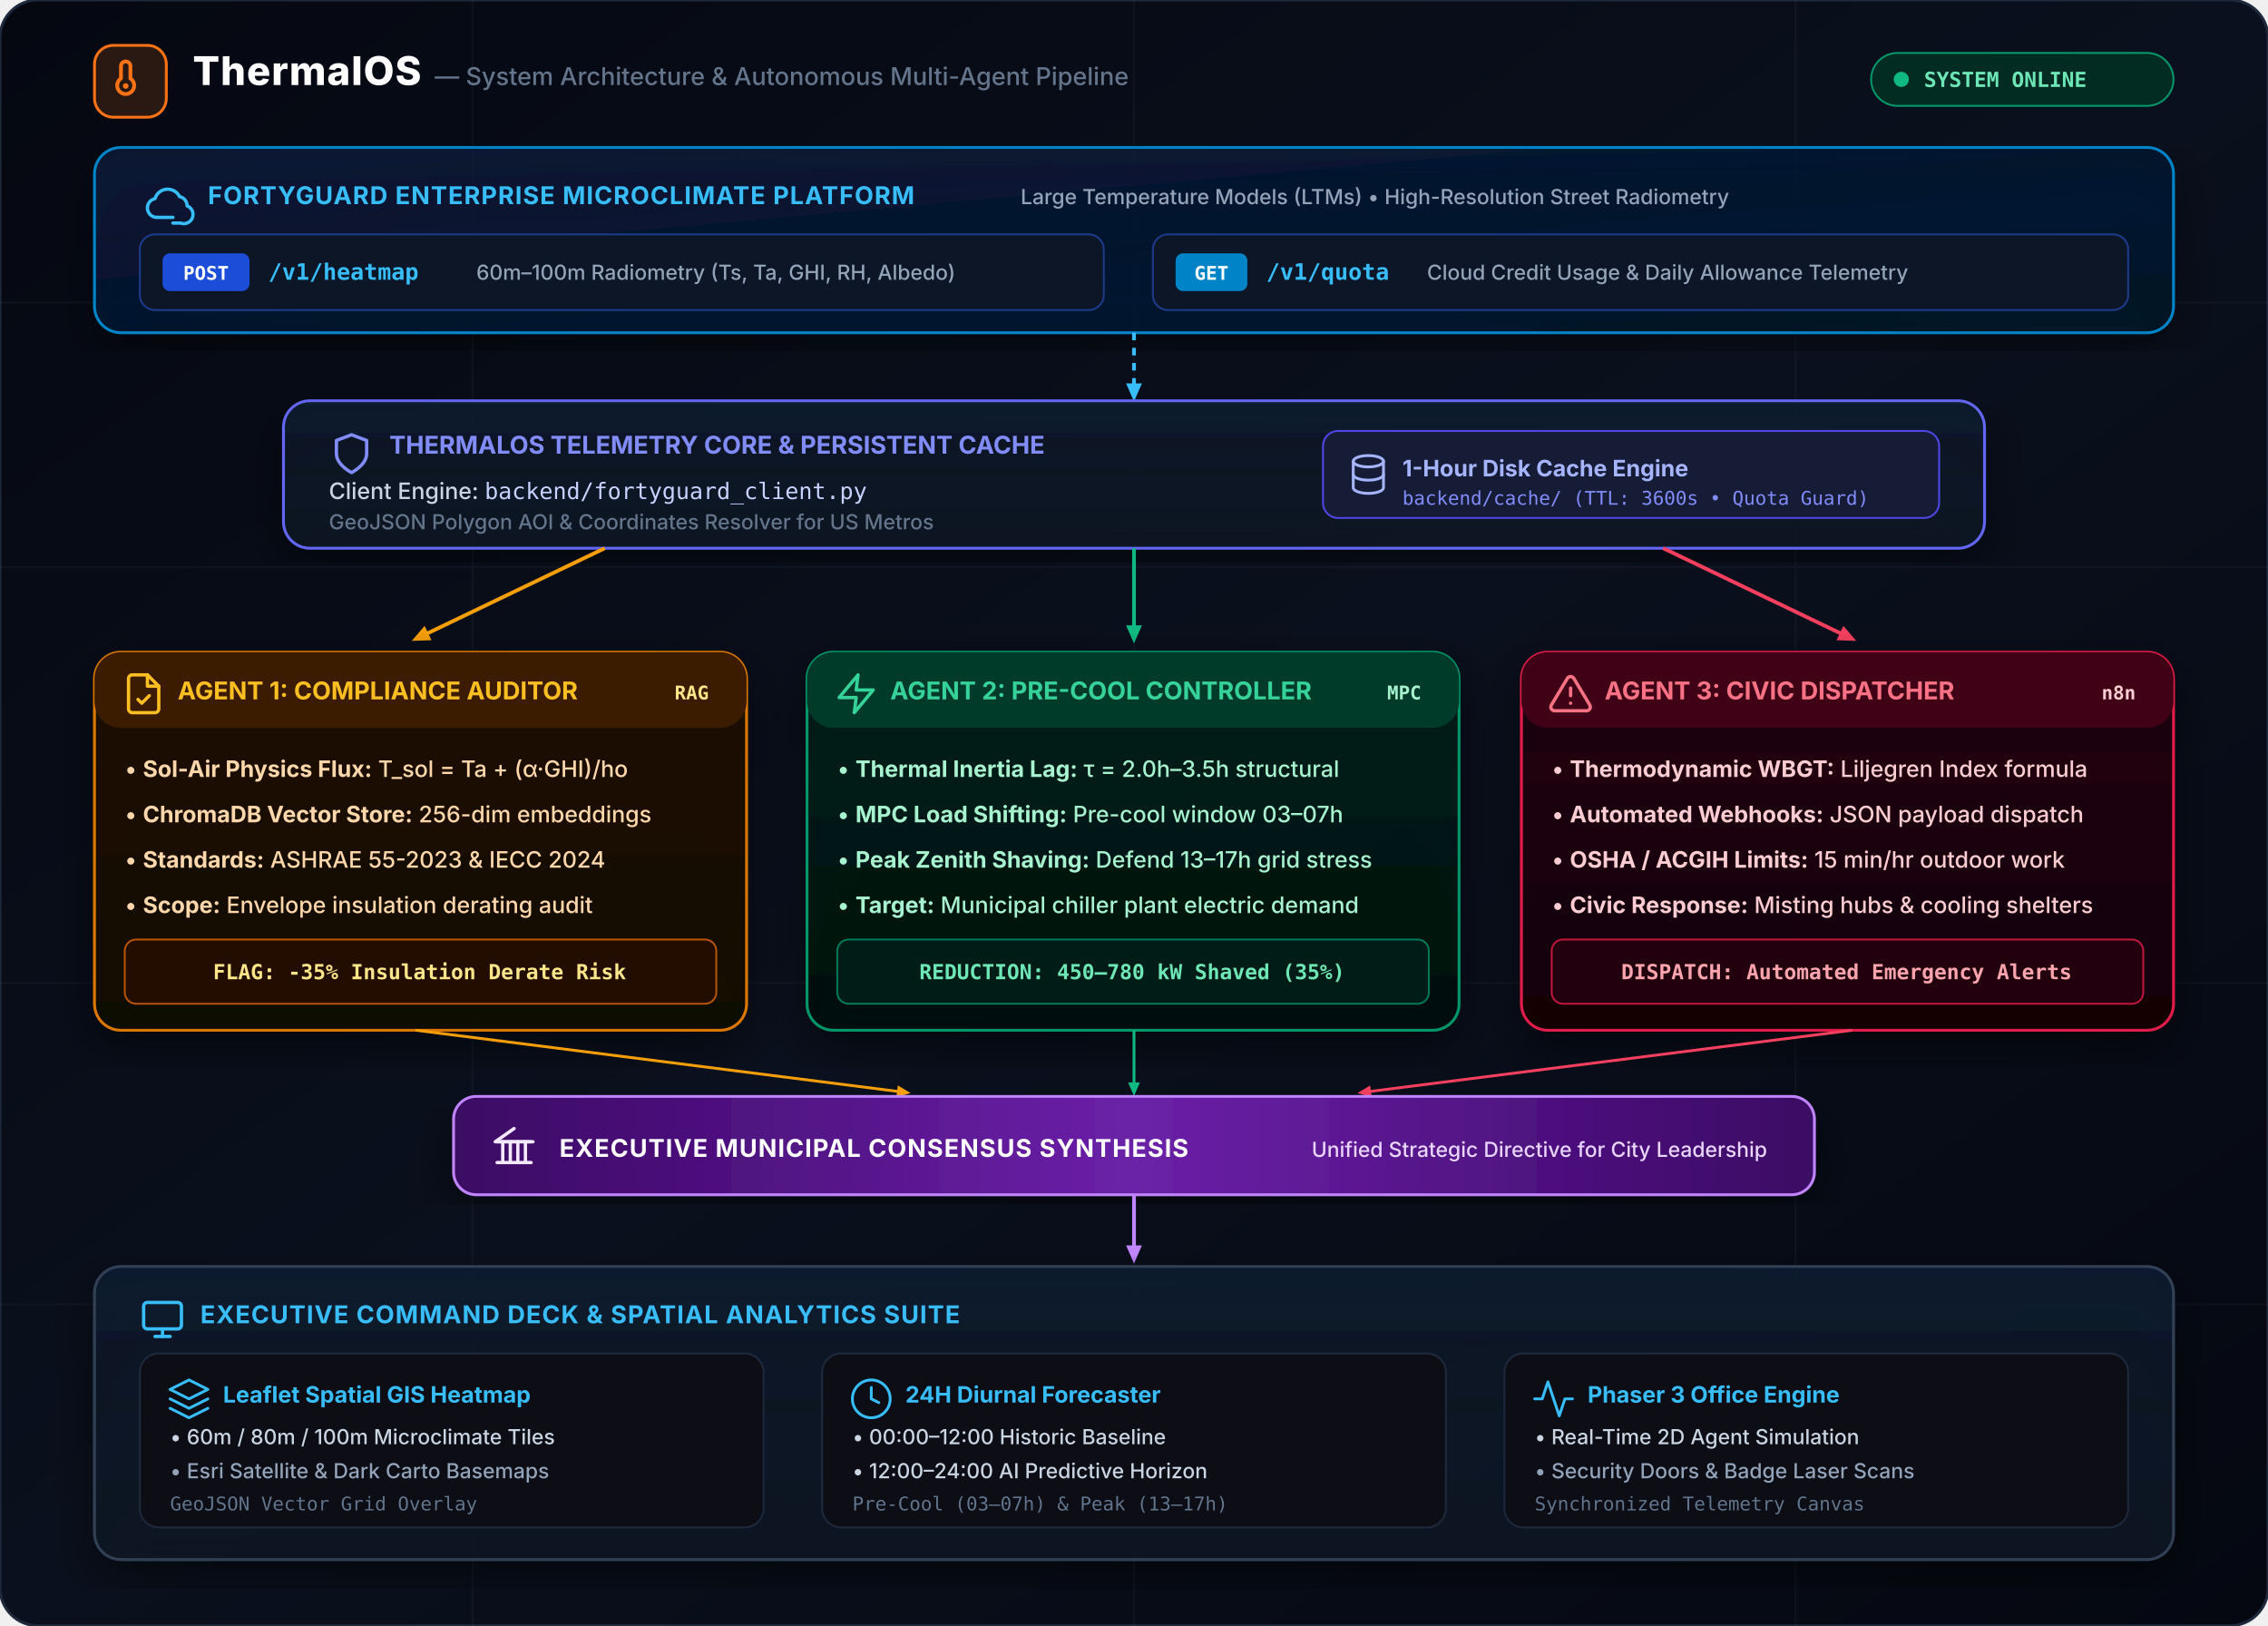
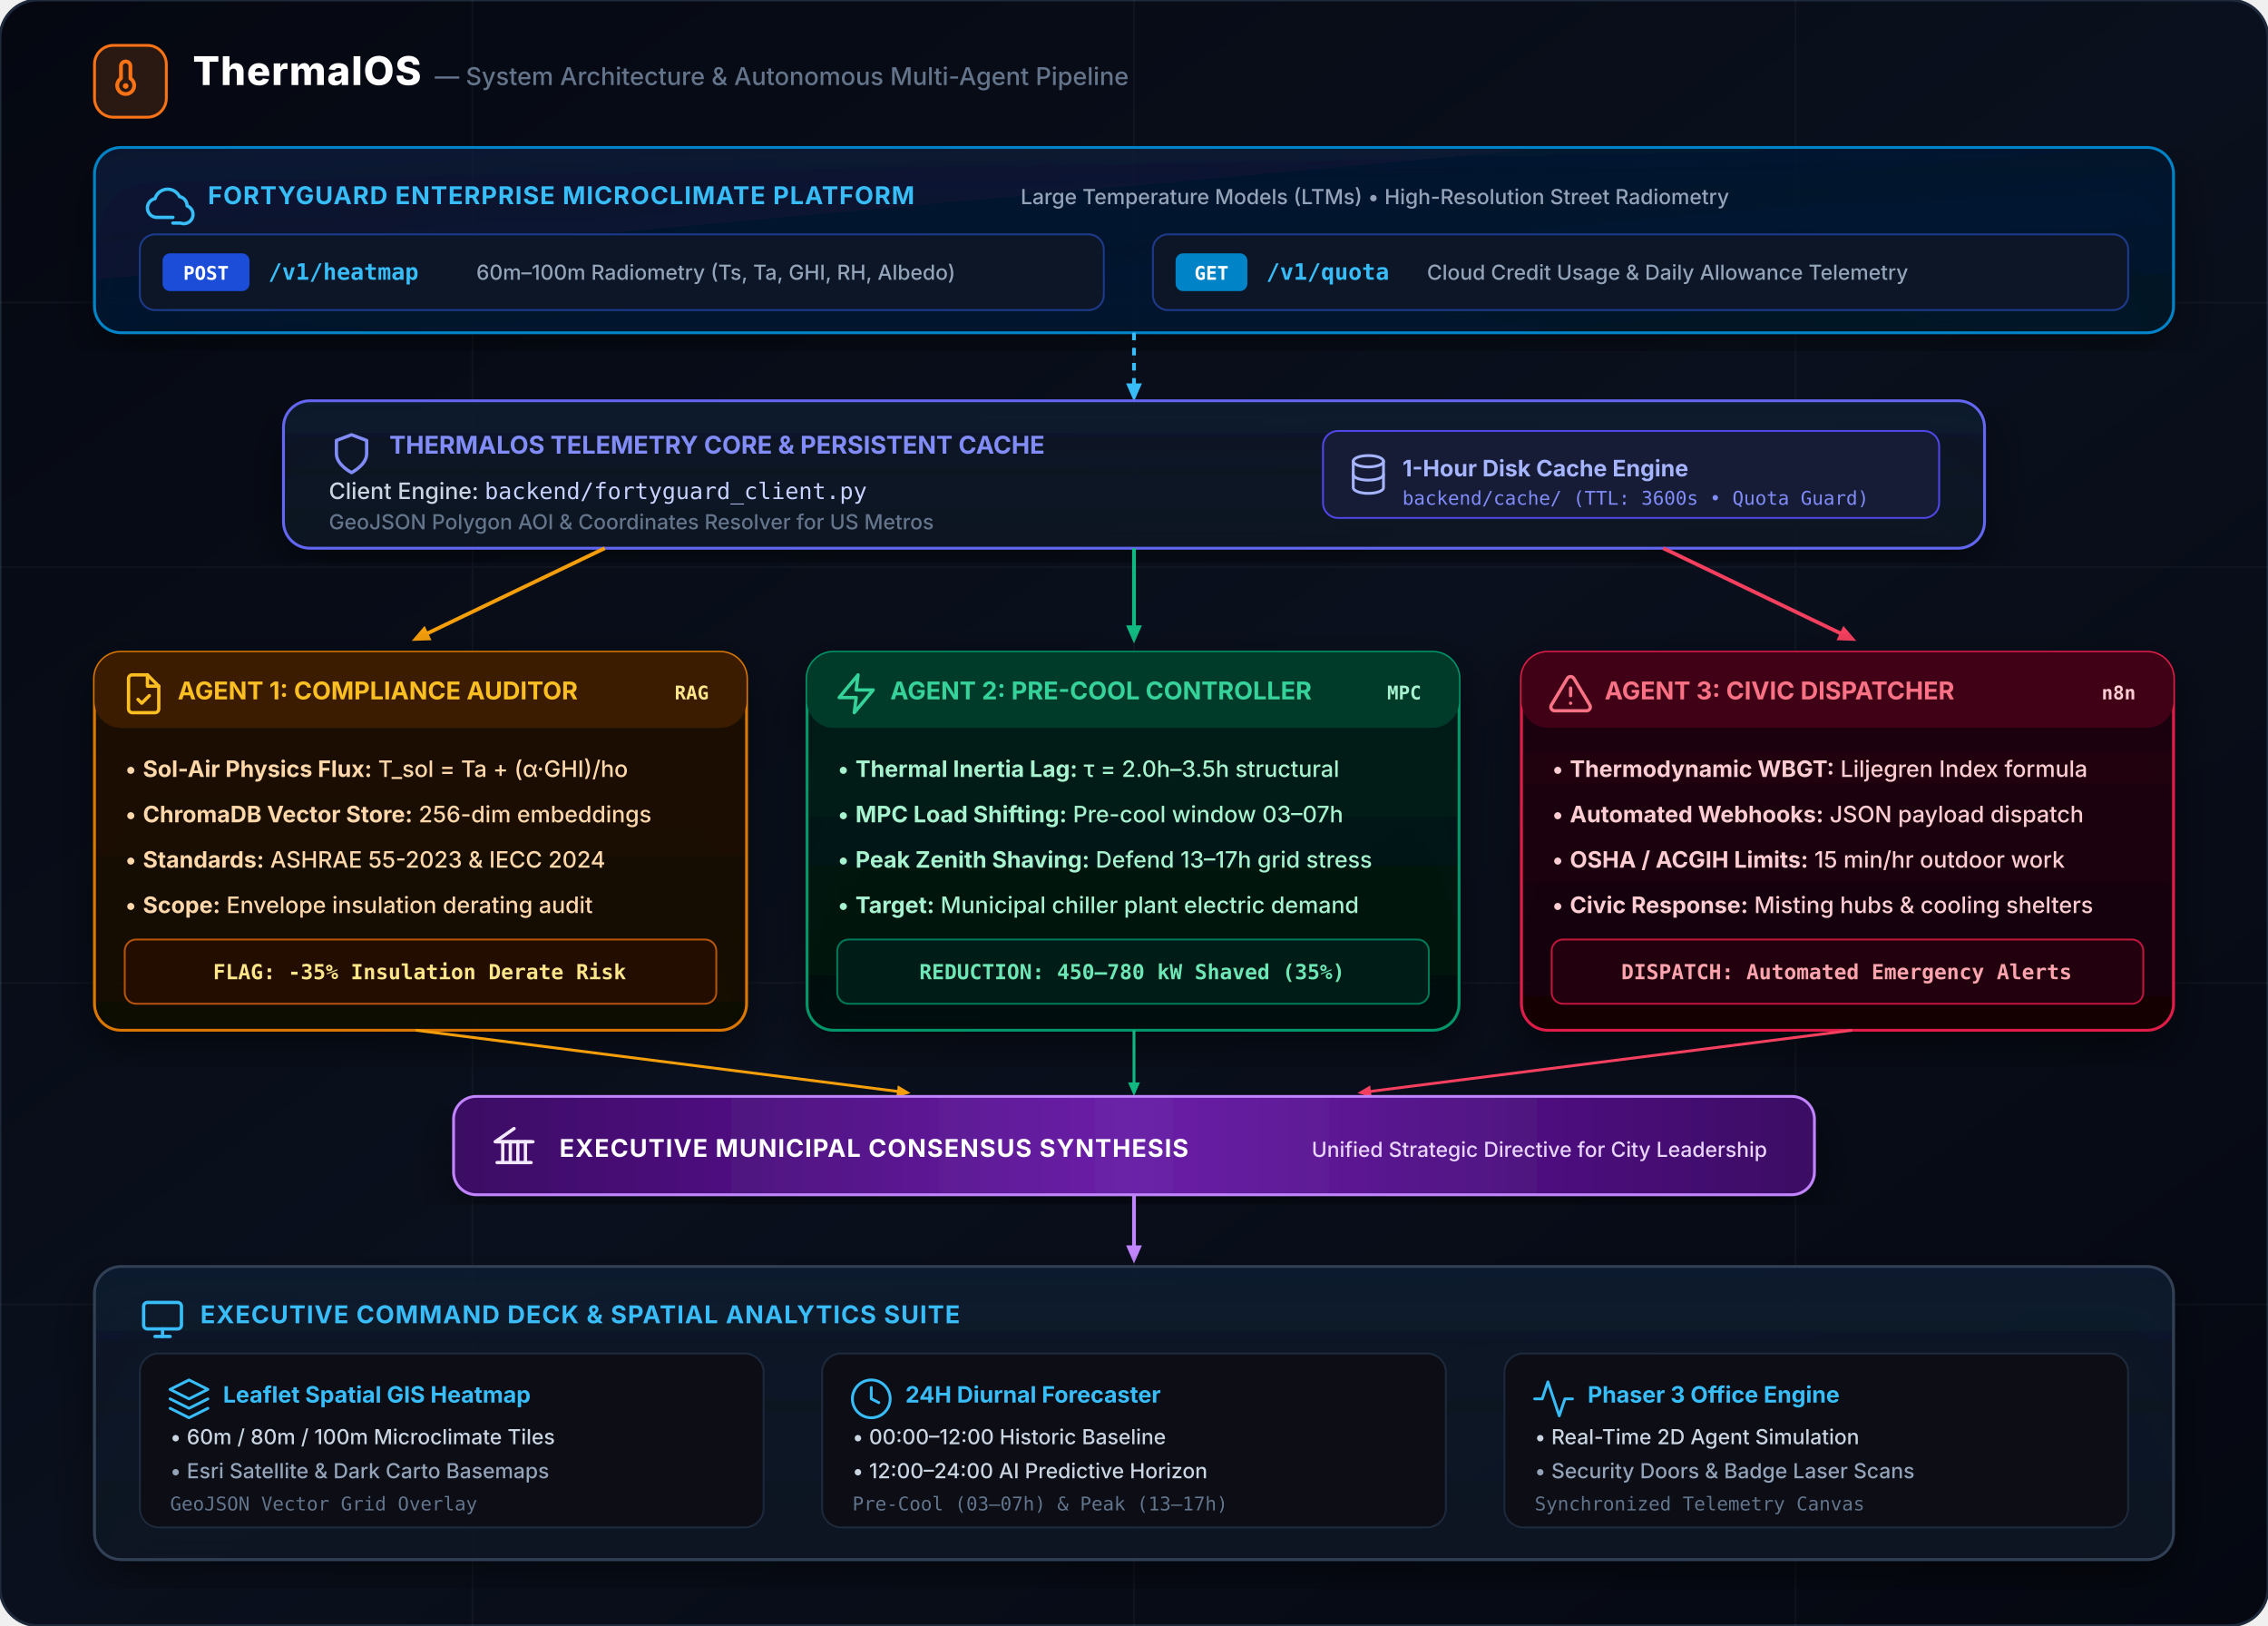
<svg xmlns="http://www.w3.org/2000/svg" viewBox="0 0 1200 860" width="100%" height="100%">
  <defs>
    <linearGradient id="bgGrad" x1="0%" y1="0%" x2="100%" y2="100%">
      <stop offset="0%" stop-color="#050811" />
      <stop offset="50%" stop-color="#0a101d" />
      <stop offset="100%" stop-color="#050811" />
    </linearGradient>
    <linearGradient id="cardDark" x1="0%" y1="0%" x2="0%" y2="100%">
      <stop offset="0%" stop-color="#111c30" stop-opacity="0.85" />
      <stop offset="100%" stop-color="#0a1220" stop-opacity="0.95" />
    </linearGradient>
    <linearGradient id="cloudCard" x1="0%" y1="0%" x2="100%" y2="100%">
      <stop offset="0%" stop-color="#08203e" stop-opacity="0.7" />
      <stop offset="100%" stop-color="#051329" stop-opacity="0.9" />
    </linearGradient>
    <linearGradient id="agent1Card" x1="0%" y1="0%" x2="0%" y2="100%">
      <stop offset="0%" stop-color="#241402" stop-opacity="0.85" />
      <stop offset="100%" stop-color="#100801" stop-opacity="0.95" />
    </linearGradient>
    <linearGradient id="agent2Card" x1="0%" y1="0%" x2="0%" y2="100%">
      <stop offset="0%" stop-color="#022119" stop-opacity="0.85" />
      <stop offset="100%" stop-color="#010f0b" stop-opacity="0.95" />
    </linearGradient>
    <linearGradient id="agent3Card" x1="0%" y1="0%" x2="0%" y2="100%">
      <stop offset="0%" stop-color="#260610" stop-opacity="0.85" />
      <stop offset="100%" stop-color="#120106" stop-opacity="0.95" />
    </linearGradient>
    <linearGradient id="synthesisGrad" x1="0%" y1="0%" x2="100%" y2="0%">
      <stop offset="0%" stop-color="#3b0764" />
      <stop offset="50%" stop-color="#6b21a8" />
      <stop offset="100%" stop-color="#3b0764" />
    </linearGradient>
    <filter id="cardShadow" x="-10%" y="-10%" width="120%" height="120%">
      <feDropShadow dx="0" dy="10" stdDeviation="12" flood-color="#000000" flood-opacity="0.5" />
    </filter>
    <marker id="arrCyan" viewBox="0 0 10 10" refX="6" refY="5" markerWidth="6" markerHeight="6" orient="auto-start-reverse">
      <path d="M 0 1.5 L 8 5 L 0 8.5 z" fill="#38bdf8" />
    </marker>
    <marker id="arrAmber" viewBox="0 0 10 10" refX="6" refY="5" markerWidth="6" markerHeight="6" orient="auto-start-reverse">
      <path d="M 0 1.5 L 8 5 L 0 8.5 z" fill="#f59e0b" />
    </marker>
    <marker id="arrGreen" viewBox="0 0 10 10" refX="6" refY="5" markerWidth="6" markerHeight="6" orient="auto-start-reverse">
      <path d="M 0 1.5 L 8 5 L 0 8.5 z" fill="#10b981" />
    </marker>
    <marker id="arrRose" viewBox="0 0 10 10" refX="6" refY="5" markerWidth="6" markerHeight="6" orient="auto-start-reverse">
      <path d="M 0 1.5 L 8 5 L 0 8.5 z" fill="#f43f5e" />
    </marker>
    <marker id="arrPurple" viewBox="0 0 10 10" refX="6" refY="5" markerWidth="6" markerHeight="6" orient="auto-start-reverse">
      <path d="M 0 1.5 L 8 5 L 0 8.5 z" fill="#c084fc" />
    </marker>
  </defs>
  <style>
    .font-brand { font-family: -apple-system, BlinkMacSystemFont, 'Inter', 'Segoe UI', sans-serif; font-weight: 800; }
    .font-head { font-family: -apple-system, BlinkMacSystemFont, 'Inter', 'Segoe UI', sans-serif; font-weight: 700; }
    .font-sub { font-family: -apple-system, BlinkMacSystemFont, 'Inter', 'Segoe UI', sans-serif; font-weight: 500; }
    .font-mono { font-family: 'SF Mono', 'Fira Code', 'Consolas', monospace; }
  </style>
  <rect width="1200" height="860" rx="20" fill="url(#bgGrad)" stroke="#1e293b" stroke-width="1.5" />
  <g opacity="0.035" stroke="#ffffff" stroke-width="1">
    <line x1="0" y1="160" x2="1200" y2="160" />
    <line x1="0" y1="300" x2="1200" y2="300" />
    <line x1="0" y1="520" x2="1200" y2="520" />
    <line x1="0" y1="690" x2="1200" y2="690" />
    <line x1="250" y1="0" x2="250" y2="860" />
    <line x1="600" y1="0" x2="600" y2="860" />
    <line x1="950" y1="0" x2="950" y2="860" />
  </g>
  <g transform="translate(50, 24)">
    <rect x="0" y="0" width="38" height="38" rx="10" fill="#f97316" fill-opacity="0.15" stroke="#f97316" stroke-width="1.5" />
    <g transform="translate(11, 8)" stroke="#f97316" stroke-width="2" fill="none" stroke-linecap="round" stroke-linejoin="round">
      <path d="M 8 9.5 V 3 a 2.5 2.5 0 0 0 -5 0 v 6.5 a 4.5 4.5 0 1 0 5 0 Z" />
      <circle cx="5.5" cy="13.5" r="1.5" fill="#f97316" stroke="none" />
    </g>
    <text x="52" y="21" class="font-brand" font-size="21" fill="#ffffff" letter-spacing="0.5">ThermalOS</text>
    <text x="180" y="21" class="font-sub" font-size="13" fill="#64748b">— System Architecture &amp; Autonomous Multi-Agent Pipeline</text>
-     <rect x="940" y="4" width="160" height="28" rx="14" fill="#022c22" stroke="#059669" stroke-width="1" />
-     <circle cx="956" cy="18" r="4" fill="#10b981" />
-     <text x="968" y="22" class="font-mono" font-size="11" font-weight="bold" fill="#6ee7b7">SYSTEM ONLINE</text>
  </g>
  <g transform="translate(50, 78)" filter="url(#cardShadow)">
    <rect width="1100" height="98" rx="14" fill="url(#cloudCard)" stroke="#0284c7" stroke-width="1.5" />
    <g transform="translate(24, 18)" stroke="#38bdf8" stroke-width="1.75" fill="none" stroke-linecap="round" stroke-linejoin="round">
      <path d="M 17.5 19 H 9 a 5 5 0 0 1 -1 -9.9 A 7 7 0 0 1 21 8 a 5 5 0 0 1 4 4.9 A 4.5 4.5 0 0 1 21.5 22 H 17.5" />
    </g>
    <text x="60" y="30" class="font-head" font-size="13" fill="#38bdf8" letter-spacing="0.5">FORTYGUARD ENTERPRISE MICROCLIMATE PLATFORM</text>
    <text x="490" y="30" class="font-sub" font-size="11" fill="#94a3b8">Large Temperature Models (LTMs) • High-Resolution Street Radiometry</text>
    <g transform="translate(24, 46)">
      <rect width="510" height="40" rx="8" fill="#071527" stroke="#1e3a8a" stroke-width="1" />
      <rect x="12" y="10" width="46" height="20" rx="4" fill="#1d4ed8" />
      <text x="35" y="24" text-anchor="middle" class="font-mono" font-size="10" font-weight="bold" fill="#ffffff">POST</text>
      <text x="68" y="24" class="font-mono" font-size="12" font-weight="bold" fill="#38bdf8">/v1/heatmap</text>
      <text x="178" y="24" class="font-sub" font-size="11" fill="#94a3b8">60m–100m Radiometry (Ts, Ta, GHI, RH, Albedo)</text>
    </g>
    <g transform="translate(560, 46)">
      <rect width="516" height="40" rx="8" fill="#071527" stroke="#1e3a8a" stroke-width="1" />
      <rect x="12" y="10" width="38" height="20" rx="4" fill="#0284c7" />
      <text x="31" y="24" text-anchor="middle" class="font-mono" font-size="10" font-weight="bold" fill="#ffffff">GET</text>
      <text x="60" y="24" class="font-mono" font-size="12" font-weight="bold" fill="#38bdf8">/v1/quota</text>
      <text x="145" y="24" class="font-sub" font-size="11" fill="#94a3b8">Cloud Credit Usage &amp; Daily Allowance Telemetry</text>
    </g>
  </g>
  <path d="M 600 176 L 600 210" stroke="#38bdf8" stroke-width="2" stroke-dasharray="4,4" marker-end="url(#arrCyan)" />
  <g transform="translate(150, 212)" filter="url(#cardShadow)">
    <rect width="900" height="78" rx="14" fill="url(#cardDark)" stroke="#6366f1" stroke-width="1.5" />
    <g transform="translate(24, 16)" stroke="#818cf8" stroke-width="1.75" fill="none" stroke-linecap="round" stroke-linejoin="round">
      <path d="M 12 22 s 8 -4 8 -10 V 5 l -8 -3 l -8 3 v 7 c 0 6 8 10 8 10 z" />
    </g>
    <text x="56" y="28" class="font-head" font-size="13" fill="#818cf8">THERMALOS TELEMETRY CORE &amp; PERSISTENT CACHE</text>
    <text x="24" y="52" class="font-sub" font-size="12" fill="#cbd5e1">Client Engine: <tspan class="font-mono" fill="#c7d2fe">backend/fortyguard_client.py</tspan>
    </text>
    <text x="24" y="68" class="font-sub" font-size="11" fill="#64748b">GeoJSON Polygon AOI &amp; Coordinates Resolver for US Metros</text>
    <g transform="translate(550, 16)">
      <rect width="326" height="46" rx="8" fill="#151b36" stroke="#4f46e5" stroke-width="1" />
      <g transform="translate(14, 11)" stroke="#a5b4fc" stroke-width="1.5" fill="none" stroke-linecap="round" stroke-linejoin="round">
        <ellipse cx="10" cy="5" rx="8" ry="3" />
        <path d="M 2 5 v 7 c 0 1.66 3.58 3 8 3 s 8 -1.34 8 -3 V 5" />
        <path d="M 2 12 v 7 c 0 1.66 3.58 3 8 3 s 8 -1.34 8 -3 v -7" />
      </g>
      <text x="42" y="24" class="font-head" font-size="12" fill="#a5b4fc">1-Hour Disk Cache Engine</text>
      <text x="42" y="39" class="font-mono" font-size="10" fill="#818cf8">backend/cache/ (TTL: 3600s • Quota Guard)</text>
    </g>
  </g>
  <path d="M 320 290 L 220 338" stroke="#f59e0b" stroke-width="2" marker-end="url(#arrAmber)" />
  <path d="M 600 290 L 600 338" stroke="#10b981" stroke-width="2" marker-end="url(#arrGreen)" />
  <path d="M 880 290 L 980 338" stroke="#f43f5e" stroke-width="2" marker-end="url(#arrRose)" />
  <g transform="translate(50, 345)" filter="url(#cardShadow)">
    <rect width="345" height="200" rx="14" fill="url(#agent1Card)" stroke="#d97706" stroke-width="1.5" />
    <rect x="0" y="0" width="345" height="40" rx="14" fill="#3b1b04" />
    <g transform="translate(14, 10)" stroke="#fbbf24" stroke-width="1.75" fill="none" stroke-linecap="round" stroke-linejoin="round">
      <path d="M 14 2 H 6 a 2 2 0 0 0 -2 2 v 16 a 2 2 0 0 0 2 2 h 12 a 2 2 0 0 0 2 -2 V 8 z" />
      <polyline points="14 2 14 8 20 8" />
      <path d="M 9 15 l 2 2 l 4 -4" />
    </g>
    <text x="44" y="25" class="font-head" font-size="13" fill="#fbbf24">AGENT 1: COMPLIANCE AUDITOR</text>
    <text x="325" y="25" text-anchor="end" class="font-mono" font-size="10" font-weight="bold" fill="#fde68a">RAG</text>
    <text x="16" y="66" class="font-sub" font-size="12" fill="#fed7aa">• <tspan font-weight="bold">Sol-Air Physics Flux:</tspan> T_sol = Ta + (α·GHI)/ho</text>
    <text x="16" y="90" class="font-sub" font-size="12" fill="#fed7aa">• <tspan font-weight="bold">ChromaDB Vector Store:</tspan> 256-dim embeddings</text>
    <text x="16" y="114" class="font-sub" font-size="12" fill="#fed7aa">• <tspan font-weight="bold">Standards:</tspan> ASHRAE 55-2023 &amp; IECC 2024</text>
    <text x="16" y="138" class="font-sub" font-size="12" fill="#fed7aa">• <tspan font-weight="bold">Scope:</tspan> Envelope insulation derating audit</text>
    <rect x="16" y="152" width="313" height="34" rx="6" fill="#241103" stroke="#b45309" stroke-width="1" />
    <text x="172" y="173" text-anchor="middle" class="font-mono" font-size="11" font-weight="bold" fill="#fde68a">
      FLAG: -35% Insulation Derate Risk
    </text>
  </g>
  <g transform="translate(427, 345)" filter="url(#cardShadow)">
    <rect width="345" height="200" rx="14" fill="url(#agent2Card)" stroke="#059669" stroke-width="1.5" />
    <rect x="0" y="0" width="345" height="40" rx="14" fill="#043a2c" />
    <g transform="translate(14, 10)" stroke="#34d399" stroke-width="1.75" fill="none" stroke-linecap="round" stroke-linejoin="round">
      <polygon points="13 2 3 14 12 14 11 22 21 10 12 10 13 2" />
    </g>
    <text x="44" y="25" class="font-head" font-size="13" fill="#34d399">AGENT 2: PRE-COOL CONTROLLER</text>
    <text x="325" y="25" text-anchor="end" class="font-mono" font-size="10" font-weight="bold" fill="#a7f3d0">MPC</text>
    <text x="16" y="66" class="font-sub" font-size="12" fill="#a7f3d0">• <tspan font-weight="bold">Thermal Inertia Lag:</tspan> τ = 2.0h–3.5h structural</text>
    <text x="16" y="90" class="font-sub" font-size="12" fill="#a7f3d0">• <tspan font-weight="bold">MPC Load Shifting:</tspan> Pre-cool window 03–07h</text>
    <text x="16" y="114" class="font-sub" font-size="12" fill="#a7f3d0">• <tspan font-weight="bold">Peak Zenith Shaving:</tspan> Defend 13–17h grid stress</text>
    <text x="16" y="138" class="font-sub" font-size="12" fill="#a7f3d0">• <tspan font-weight="bold">Target:</tspan> Municipal chiller plant electric demand</text>
    <rect x="16" y="152" width="313" height="34" rx="6" fill="#021d15" stroke="#047857" stroke-width="1" />
    <text x="172" y="173" text-anchor="middle" class="font-mono" font-size="11" font-weight="bold" fill="#6ee7b7">
      REDUCTION: 450–780 kW Shaved (35%)
    </text>
  </g>
  <g transform="translate(805, 345)" filter="url(#cardShadow)">
    <rect width="345" height="200" rx="14" fill="url(#agent3Card)" stroke="#e11d48" stroke-width="1.5" />
    <rect x="0" y="0" width="345" height="40" rx="14" fill="#3f0514" />
    <g transform="translate(14, 10)" stroke="#fb7185" stroke-width="1.75" fill="none" stroke-linecap="round" stroke-linejoin="round">
      <path d="M 10.29 3.86 L 1.82 18 a 2 2 0 0 0 1.71 3 h 16.94 a 2 2 0 0 0 1.71 -3 L 13.71 3.86 a 2 2 0 0 0 -3.42 0 z" />
      <line x1="12" y1="9" x2="12" y2="13" />
      <line x1="12" y1="17" x2="12.01" y2="17" />
    </g>
    <text x="44" y="25" class="font-head" font-size="13" fill="#fb7185">AGENT 3: CIVIC DISPATCHER</text>
    <text x="325" y="25" text-anchor="end" class="font-mono" font-size="10" font-weight="bold" fill="#fecdd3">n8n</text>
    <text x="16" y="66" class="font-sub" font-size="12" fill="#fecdd3">• <tspan font-weight="bold">Thermodynamic WBGT:</tspan> Liljegren Index formula</text>
    <text x="16" y="90" class="font-sub" font-size="12" fill="#fecdd3">• <tspan font-weight="bold">Automated Webhooks:</tspan> JSON payload dispatch</text>
    <text x="16" y="114" class="font-sub" font-size="12" fill="#fecdd3">• <tspan font-weight="bold">OSHA / ACGIH Limits:</tspan> 15 min/hr outdoor work</text>
    <text x="16" y="138" class="font-sub" font-size="12" fill="#fecdd3">• <tspan font-weight="bold">Civic Response:</tspan> Misting hubs &amp; cooling shelters</text>
    <rect x="16" y="152" width="313" height="34" rx="6" fill="#20040b" stroke="#be123c" stroke-width="1" />
    <text x="172" y="173" text-anchor="middle" class="font-mono" font-size="11" font-weight="bold" fill="#fda4af">
      DISPATCH: Automated Emergency Alerts
    </text>
  </g>
  <path d="M 220 545 L 480 578" stroke="#f59e0b" stroke-width="1.5" marker-end="url(#arrAmber)" />
  <path d="M 600 545 L 600 578" stroke="#10b981" stroke-width="1.5" marker-end="url(#arrGreen)" />
  <path d="M 980 545 L 720 578" stroke="#f43f5e" stroke-width="1.5" marker-end="url(#arrRose)" />
  <g transform="translate(240, 580)" filter="url(#cardShadow)">
    <rect width="720" height="52" rx="12" fill="url(#synthesisGrad)" stroke="#c084fc" stroke-width="1.5" />
    <g transform="translate(20, 14)" stroke="#f3e8ff" stroke-width="1.75" fill="none" stroke-linecap="round" stroke-linejoin="round">
      <line x1="3" y1="21" x2="21" y2="21" />
      <line x1="3" y1="10" x2="21" y2="10" />
      <polyline points="12 3 2 10 22 10" />
      <line x1="6" y1="10" x2="6" y2="21" />
      <line x1="10" y1="10" x2="10" y2="21" />
      <line x1="14" y1="10" x2="14" y2="21" />
      <line x1="18" y1="10" x2="18" y2="21" />
    </g>
    <text x="56" y="32" class="font-head" font-size="13" fill="#ffffff" letter-spacing="0.5">
      EXECUTIVE MUNICIPAL CONSENSUS SYNTHESIS
    </text>
    <text x="695" y="32" text-anchor="end" class="font-sub" font-size="11" fill="#e9d5ff">
      Unified Strategic Directive for City Leadership
    </text>
  </g>
  <path d="M 600 632 L 600 666" stroke="#c084fc" stroke-width="2" marker-end="url(#arrPurple)" />
  <g transform="translate(50, 670)" filter="url(#cardShadow)">
    <rect width="1100" height="155" rx="14" fill="url(#cardDark)" stroke="#334155" stroke-width="1.5" />
    <g transform="translate(24, 16)" stroke="#38bdf8" stroke-width="1.75" fill="none" stroke-linecap="round" stroke-linejoin="round">
      <rect x="2" y="3" width="20" height="14" rx="2" />
      <line x1="8" y1="21" x2="16" y2="21" />
      <line x1="12" y1="17" x2="12" y2="21" />
    </g>
    <text x="56" y="30" class="font-head" font-size="13" fill="#38bdf8" letter-spacing="0.5">
      EXECUTIVE COMMAND DECK &amp; SPATIAL ANALYTICS SUITE
    </text>
    <g transform="translate(24, 46)">
      <rect width="330" height="92" rx="10" fill="#070c16" stroke="#1e293b" stroke-width="1" />
      <g transform="translate(14, 12)" stroke="#38bdf8" stroke-width="1.5" fill="none" stroke-linecap="round" stroke-linejoin="round">
        <polygon points="12 2 2 7 12 12 22 7 12 2" />
        <polyline points="2 17 12 22 22 17" />
        <polyline points="2 12 12 17 22 12" />
      </g>
      <text x="44" y="26" class="font-head" font-size="12" fill="#38bdf8">Leaflet Spatial GIS Heatmap</text>
      <text x="16" y="48" class="font-sub" font-size="11" fill="#cbd5e1">• 60m / 80m / 100m Microclimate Tiles</text>
      <text x="16" y="66" class="font-sub" font-size="11" fill="#94a3b8">• Esri Satellite &amp; Dark Carto Basemaps</text>
      <text x="16" y="83" class="font-mono" font-size="10" fill="#64748b">GeoJSON Vector Grid Overlay</text>
    </g>
    <g transform="translate(385, 46)">
      <rect width="330" height="92" rx="10" fill="#070c16" stroke="#1e293b" stroke-width="1" />
      <g transform="translate(14, 12)" stroke="#38bdf8" stroke-width="1.5" fill="none" stroke-linecap="round" stroke-linejoin="round">
        <circle cx="12" cy="12" r="10" />
        <polyline points="12 6 12 12 16 14" />
      </g>
      <text x="44" y="26" class="font-head" font-size="12" fill="#38bdf8">24H Diurnal Forecaster</text>
      <text x="16" y="48" class="font-sub" font-size="11" fill="#cbd5e1">• 00:00–12:00 Historic Baseline</text>
      <text x="16" y="66" class="font-sub" font-size="11" fill="#cbd5e1">• 12:00–24:00 AI Predictive Horizon</text>
      <text x="16" y="83" class="font-mono" font-size="10" fill="#64748b">Pre-Cool (03–07h) &amp; Peak (13–17h)</text>
    </g>
    <g transform="translate(746, 46)">
      <rect width="330" height="92" rx="10" fill="#070c16" stroke="#1e293b" stroke-width="1" />
      <g transform="translate(14, 12)" stroke="#38bdf8" stroke-width="1.5" fill="none" stroke-linecap="round" stroke-linejoin="round">
        <polyline points="22 12 18 12 15 21 9 3 6 12 2 12" />
      </g>
      <text x="44" y="26" class="font-head" font-size="12" fill="#38bdf8">Phaser 3 Office Engine</text>
      <text x="16" y="48" class="font-sub" font-size="11" fill="#cbd5e1">• Real-Time 2D Agent Simulation</text>
      <text x="16" y="66" class="font-sub" font-size="11" fill="#94a3b8">• Security Doors &amp; Badge Laser Scans</text>
      <text x="16" y="83" class="font-mono" font-size="10" fill="#64748b">Synchronized Telemetry Canvas</text>
    </g>
  </g>
</svg>
